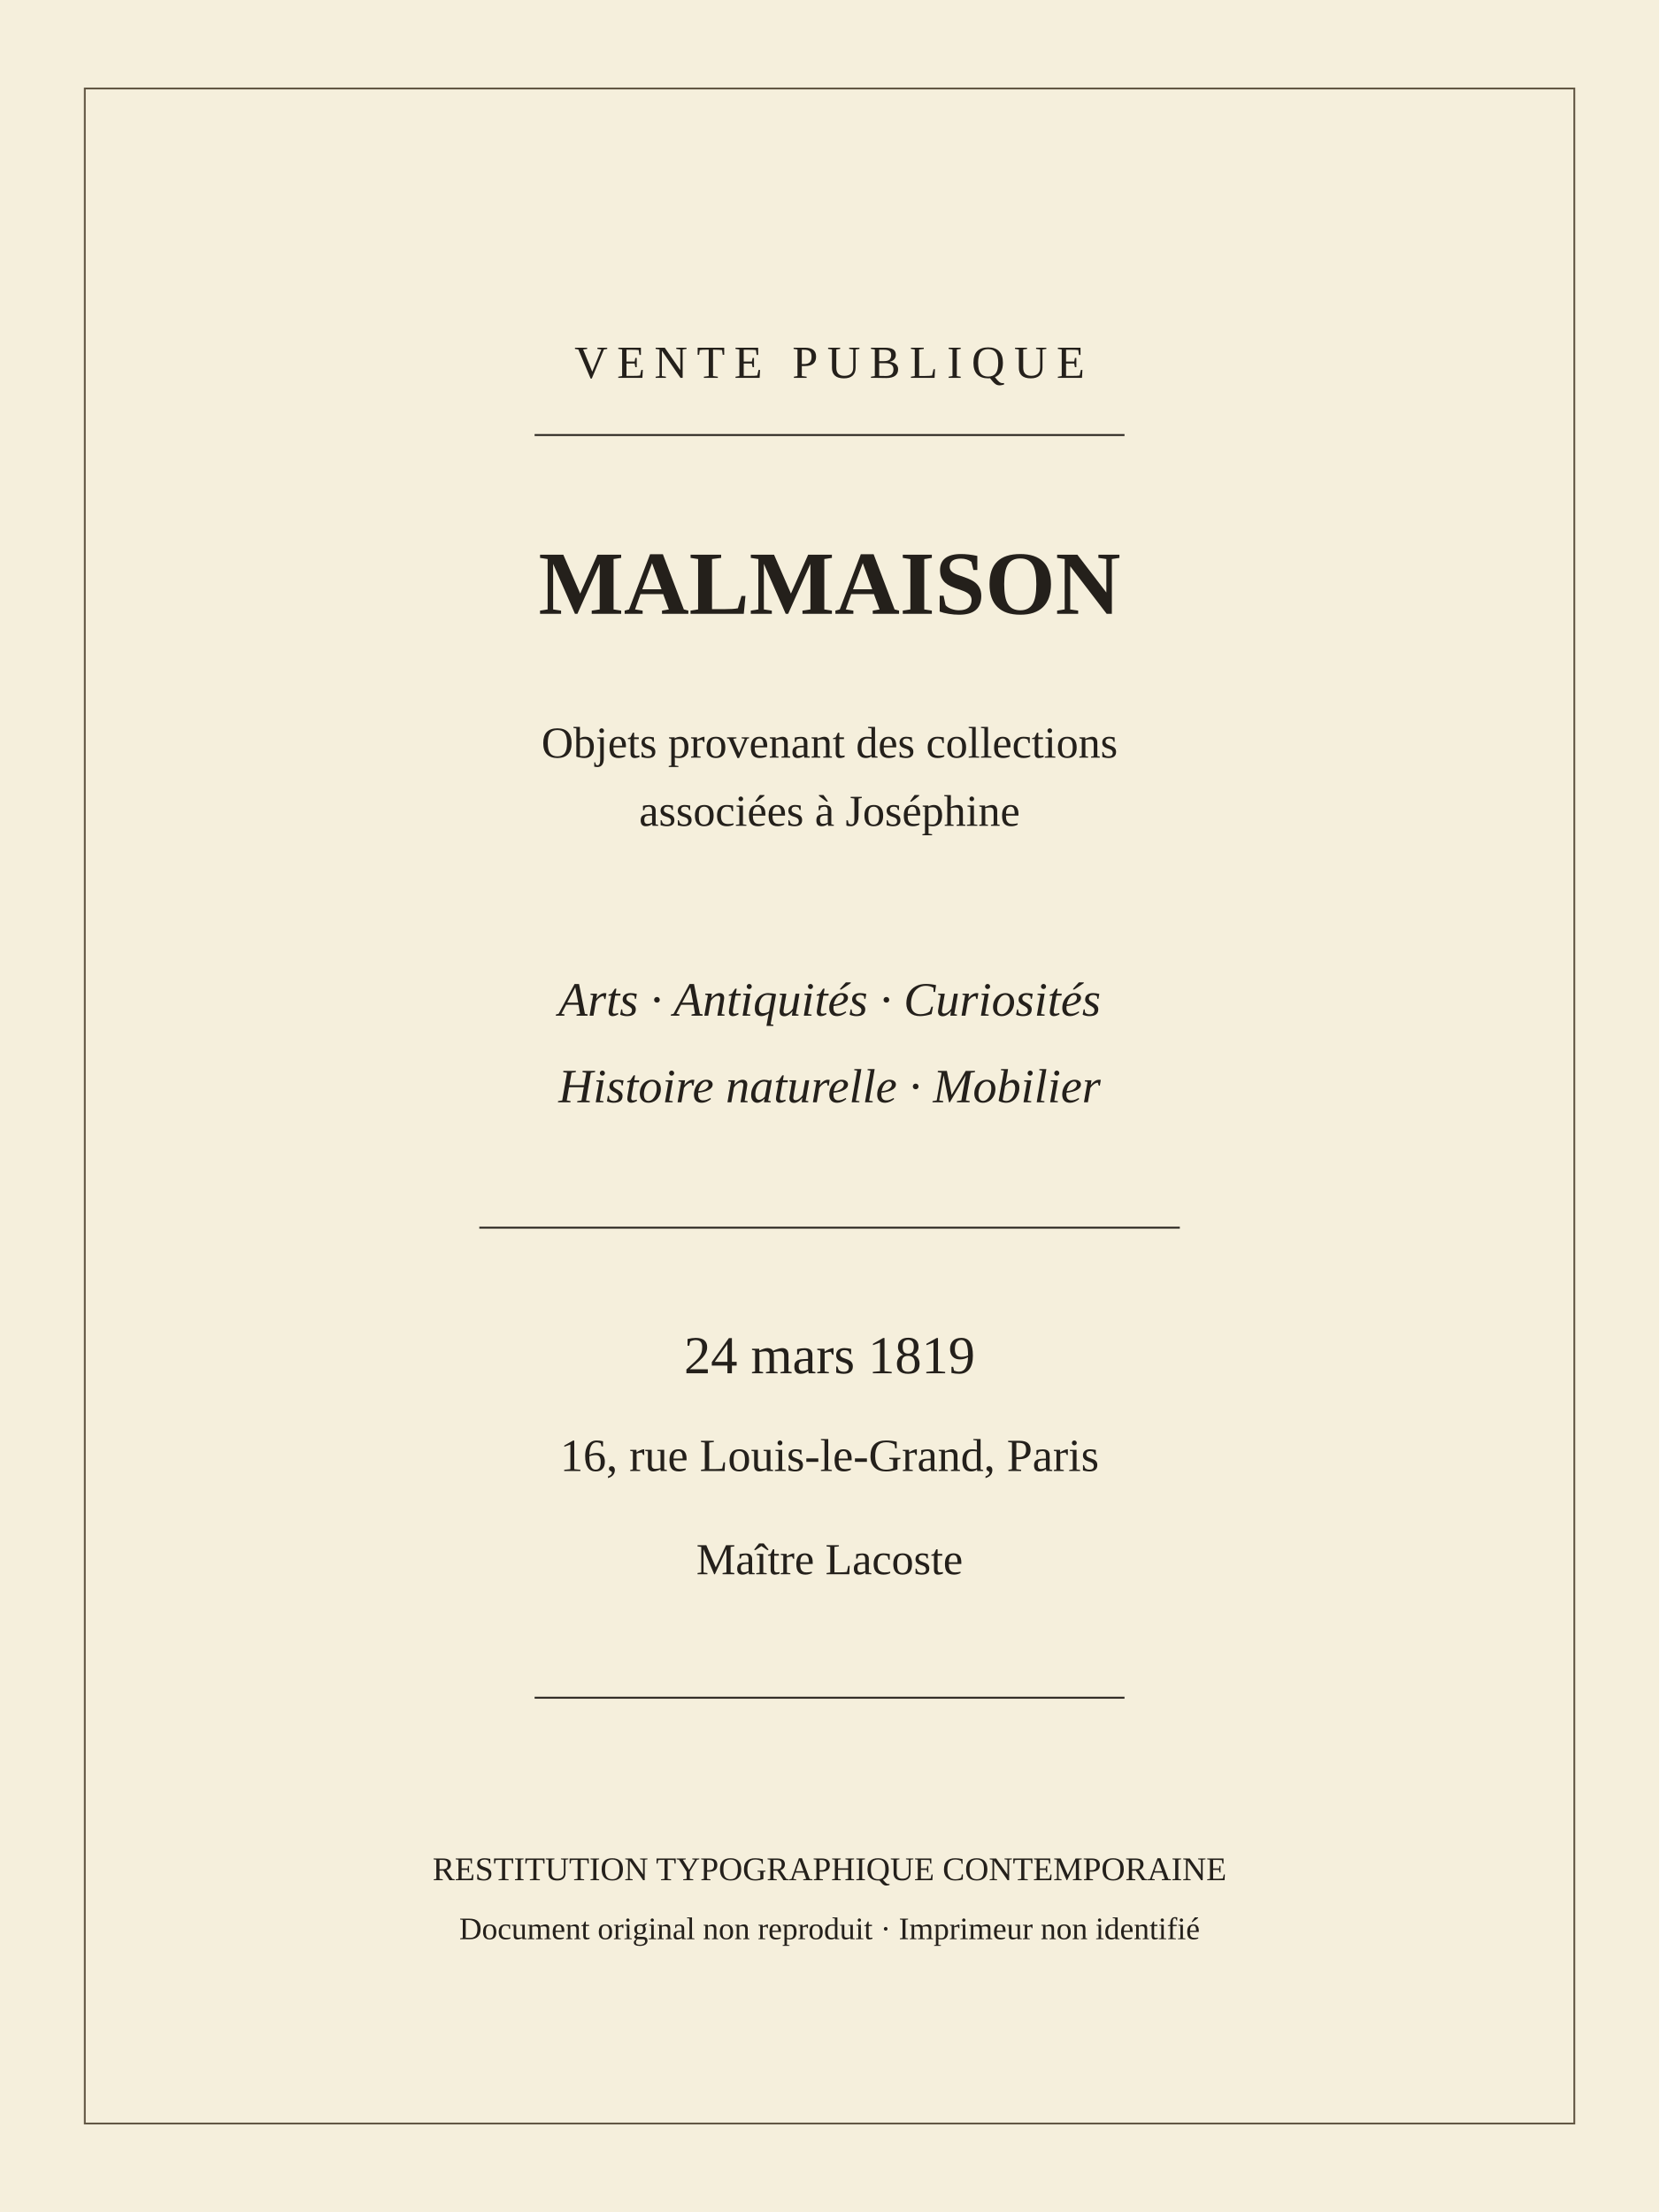
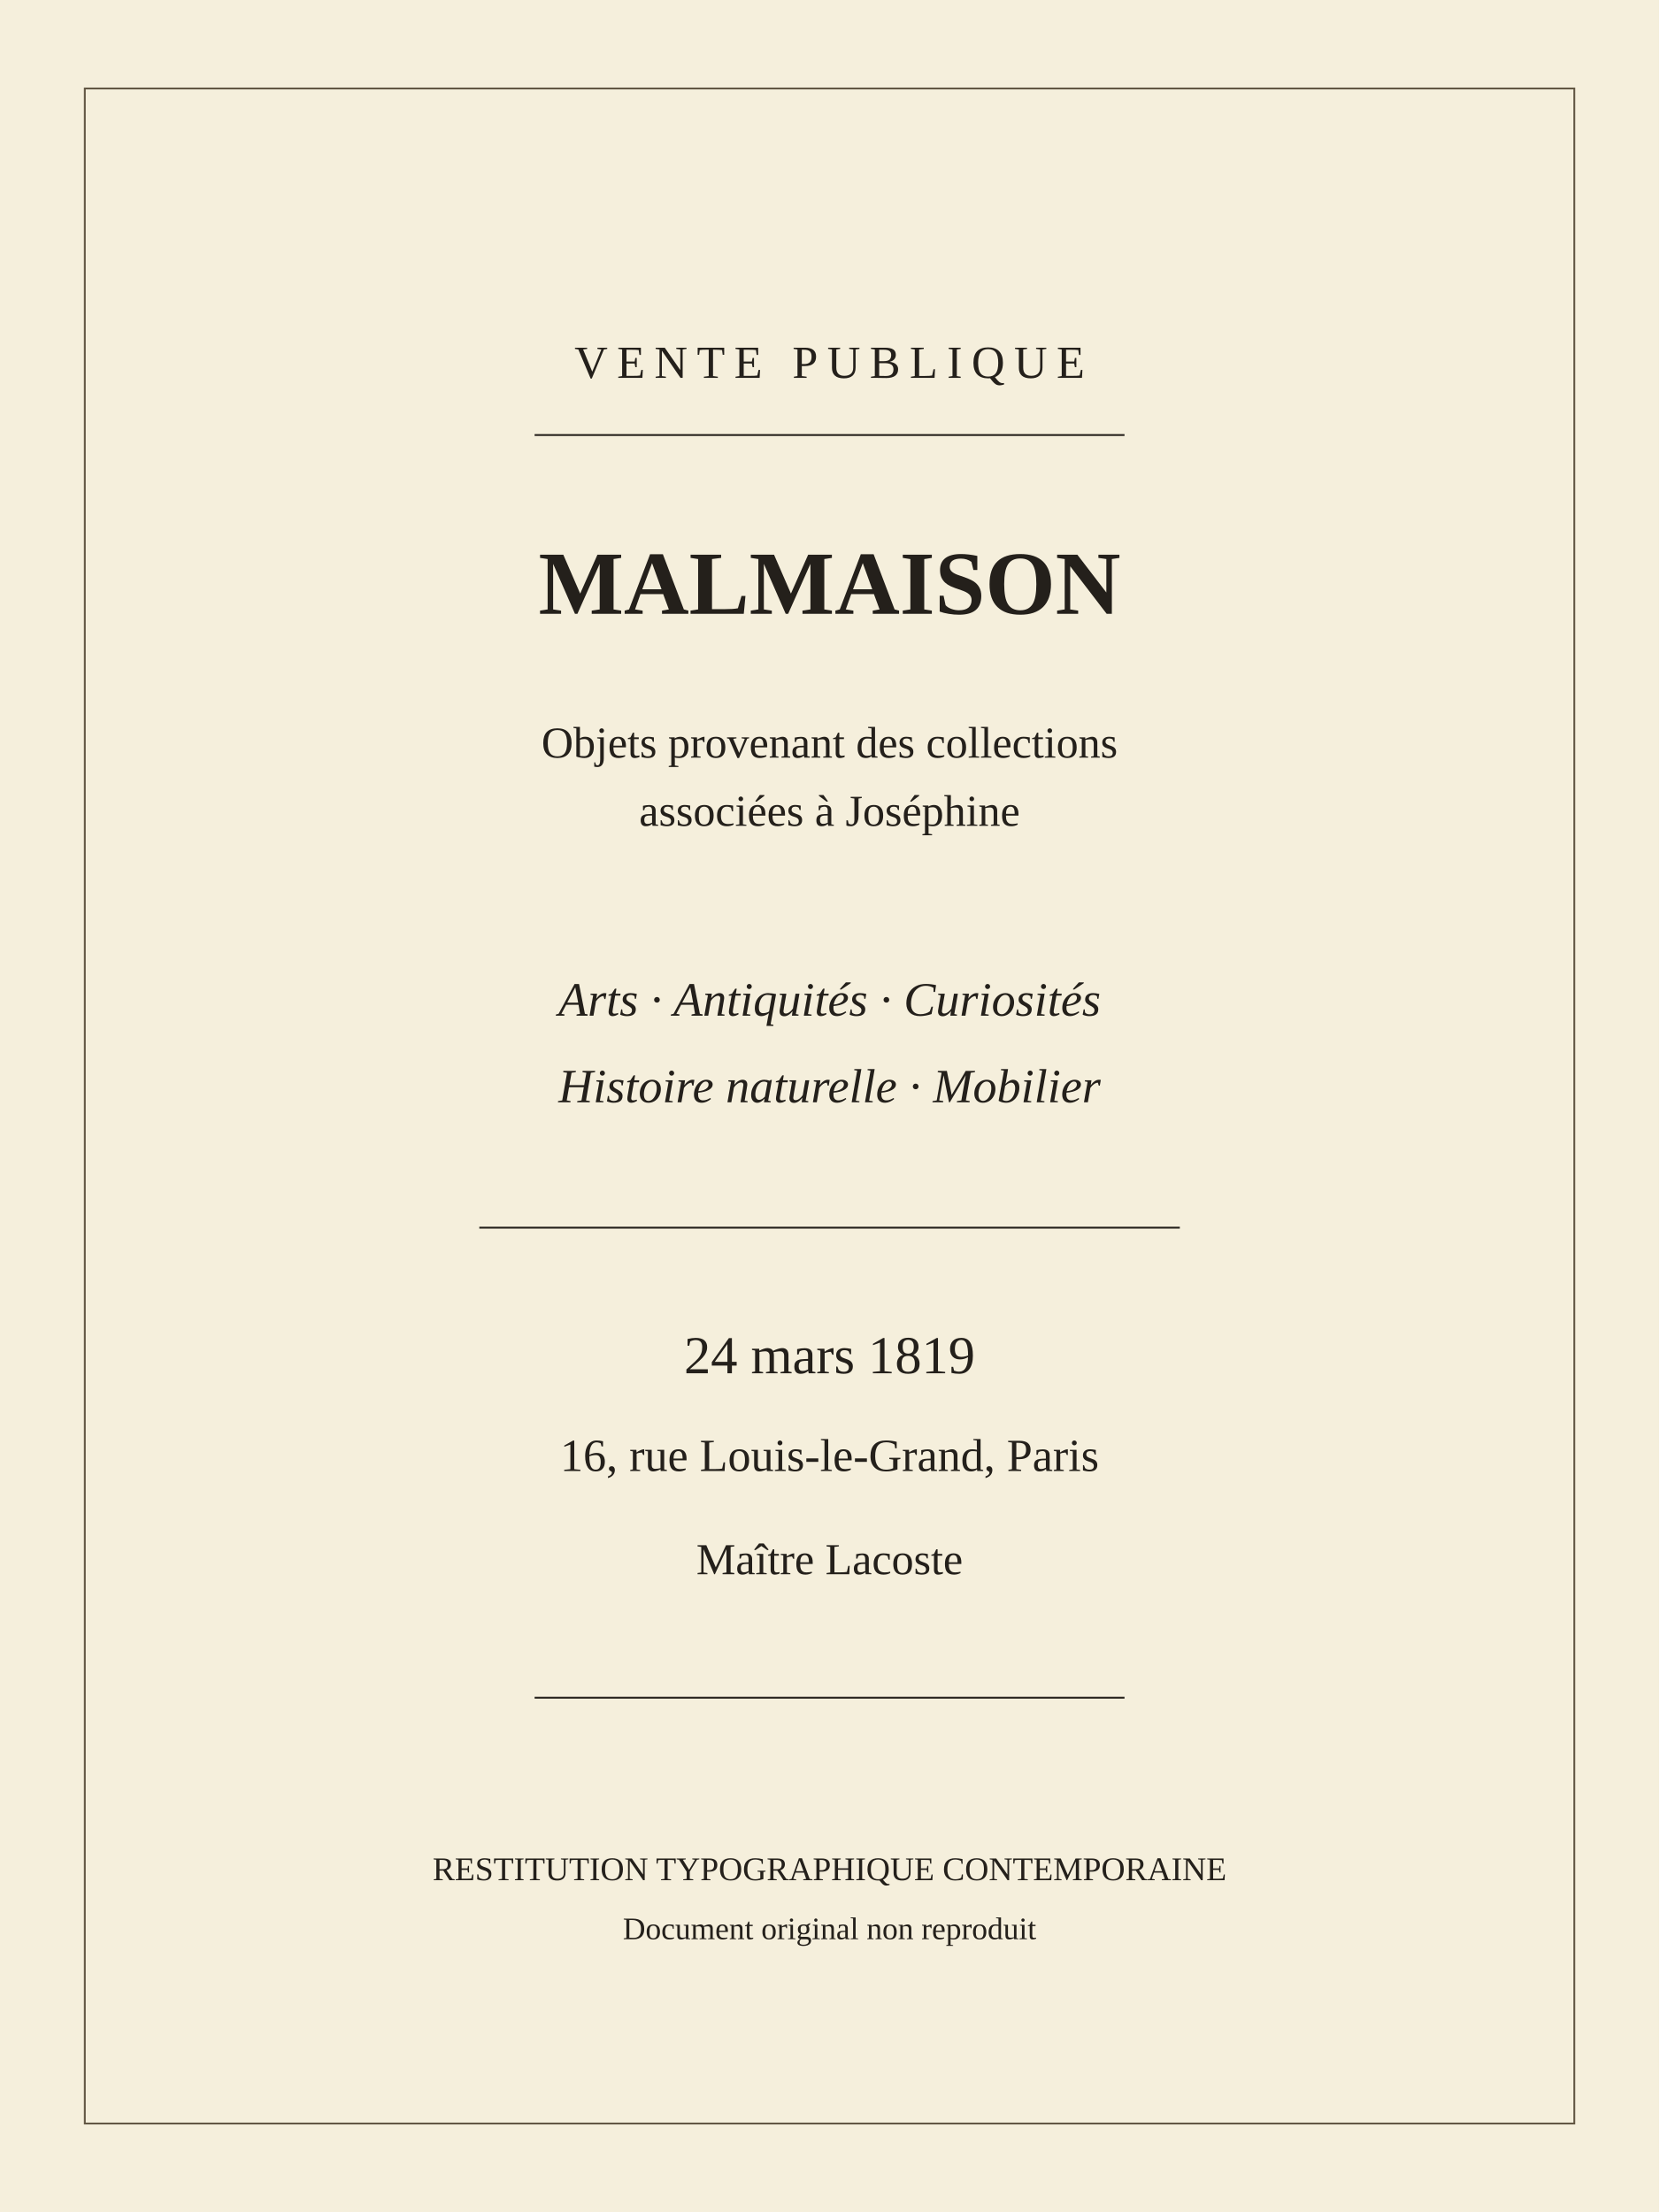
<svg xmlns="http://www.w3.org/2000/svg" width="900" height="1200" viewBox="0 0 900 1200" role="img" aria-labelledby="title desc">
  <rect width="900" height="1200" fill="#f5efdc" />
  <rect x="46" y="48" width="808" height="1104" fill="none" stroke="#625744" stroke-width="1" />
  <g fill="#24201b" font-family="Georgia, 'Times New Roman', serif" text-anchor="middle">
    <text x="450" y="205" font-size="25" letter-spacing="5">VENTE PUBLIQUE</text>
    <path d="M290 236 H610" stroke="#24201b" />
    <text x="450" y="333" font-size="49" font-weight="bold">MALMAISON</text>
    <text x="450" y="411" font-size="24">Objets provenant des collections</text>
    <text x="450" y="448" font-size="24">associées à Joséphine</text>
    <text x="450" y="551" font-size="26" font-style="italic">Arts · Antiquités · Curiosités</text>
    <text x="450" y="598" font-size="26" font-style="italic">Histoire naturelle · Mobilier</text>
    <path d="M260 666 H640" stroke="#24201b" />
    <text x="450" y="745" font-size="29">24 mars 1819</text>
    <text x="450" y="798" font-size="25">16, rue Louis-le-Grand, Paris</text>
    <text x="450" y="854" font-size="24">Maître Lacoste</text>
    <path d="M290 921 H610" stroke="#24201b" />
    <text x="450" y="1020" font-size="18">RESTITUTION TYPOGRAPHIQUE CONTEMPORAINE</text>
-     <text x="450" y="1052" font-size="17">Document original non reproduit · Imprimeur non identifié</text>
+     <text x="450" y="1052" font-size="17">Document original non reproduit</text>
  </g>
</svg>
